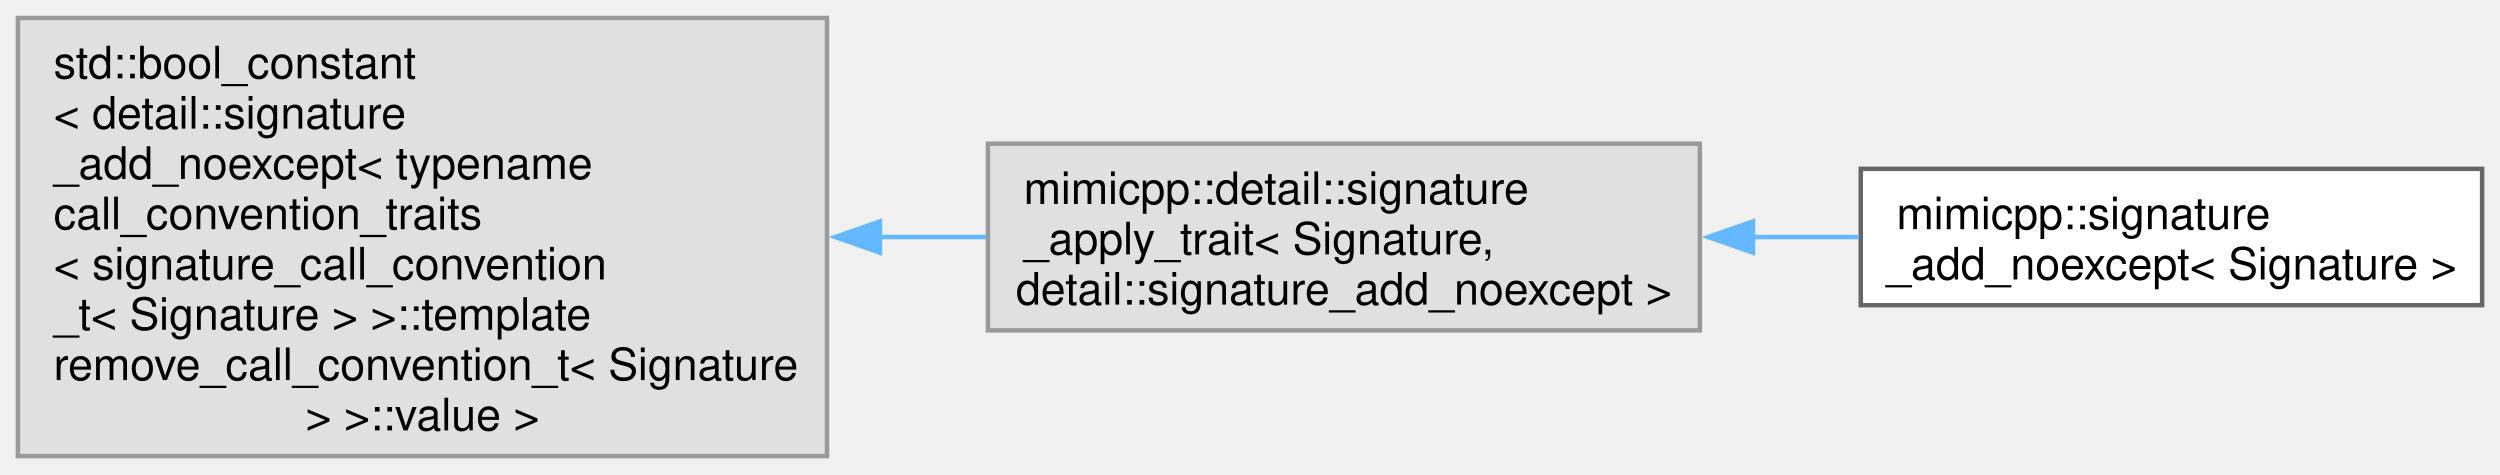
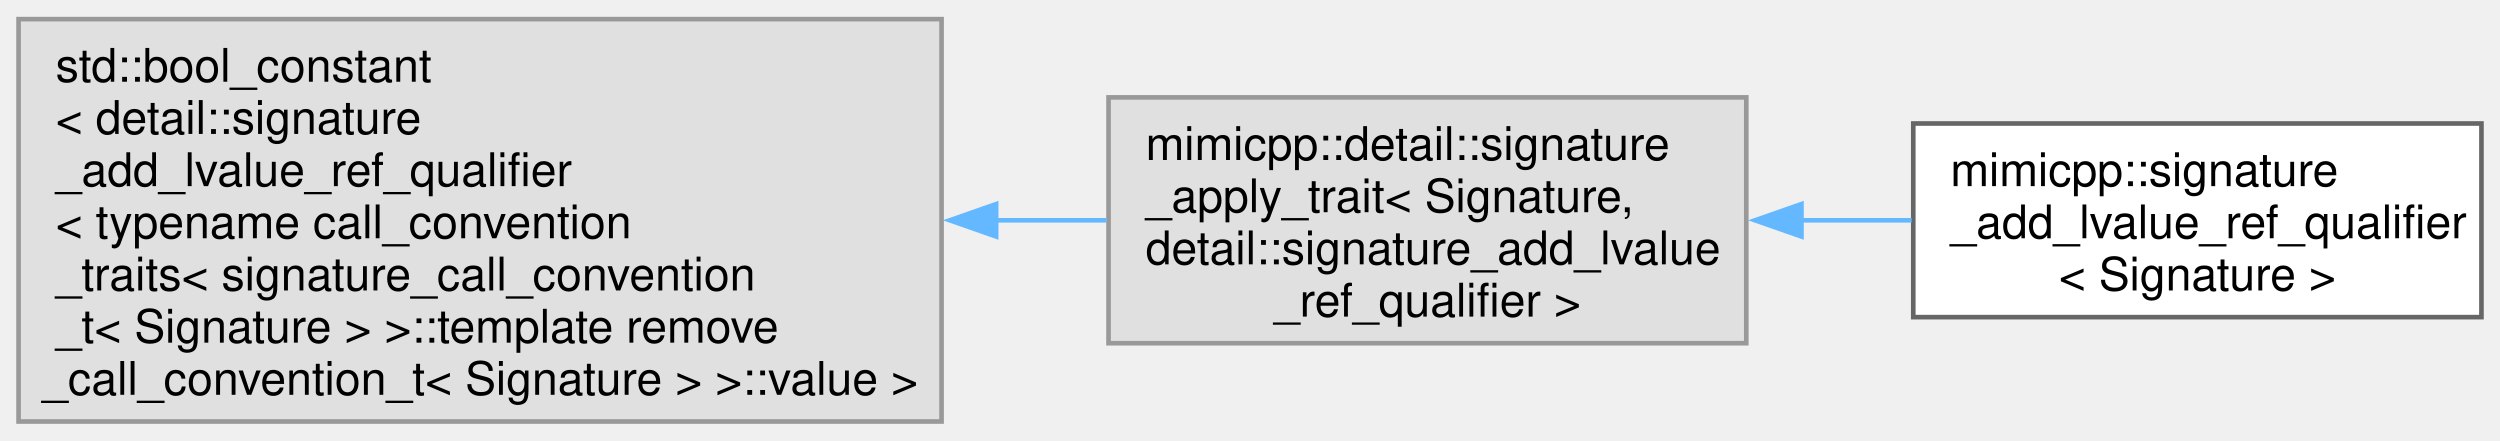
- <svg xmlns="http://www.w3.org/2000/svg" xmlns:xlink="http://www.w3.org/1999/xlink" width="559pt" height="106pt" viewBox="0.00 0.00 559.25 106.00">
-   <g id="graph0" class="graph" transform="scale(1 1) rotate(0) translate(4 102)">
+ <svg xmlns="http://www.w3.org/2000/svg" xmlns:xlink="http://www.w3.org/1999/xlink" width="539pt" height="95pt" viewBox="0.00 0.00 539.00 94.75">
+   <g id="graph0" class="graph" transform="scale(1 1) rotate(0) translate(4 90.75)">
    <g id="Node000000" class="node">
      <g id="a_Node000000">
        <a xlink:title=" ">
-           <polygon fill="#e0e0e0" stroke="#999999" points="181,-98 0,-98 0,0 181,0 181,-98" />
-           <text text-anchor="start" x="8" y="-84.5" font-family="Helvetica,sans-Serif" font-size="10.00">std::bool_constant</text>
-           <text text-anchor="start" x="8" y="-73.25" font-family="Helvetica,sans-Serif" font-size="10.00">&lt; detail::signature</text>
-           <text text-anchor="start" x="8" y="-62" font-family="Helvetica,sans-Serif" font-size="10.00">_add_noexcept&lt; typename</text>
-           <text text-anchor="start" x="8" y="-50.75" font-family="Helvetica,sans-Serif" font-size="10.00"> call_convention_traits</text>
-           <text text-anchor="start" x="8" y="-39.5" font-family="Helvetica,sans-Serif" font-size="10.00">&lt; signature_call_convention</text>
-           <text text-anchor="start" x="8" y="-28.25" font-family="Helvetica,sans-Serif" font-size="10.00">_t&lt; Signature &gt; &gt;::template</text>
-           <text text-anchor="start" x="8" y="-17" font-family="Helvetica,sans-Serif" font-size="10.00"> remove_call_convention_t&lt; Signature</text>
-           <text text-anchor="middle" x="90.5" y="-5.75" font-family="Helvetica,sans-Serif" font-size="10.00"> &gt; &gt;::value &gt;</text>
+           <polygon fill="#e0e0e0" stroke="#999999" points="199,-86.75 0,-86.75 0,0 199,0 199,-86.75" />
+           <text text-anchor="start" x="8" y="-73.25" font-family="Helvetica,sans-Serif" font-size="10.00">std::bool_constant</text>
+           <text text-anchor="start" x="8" y="-62" font-family="Helvetica,sans-Serif" font-size="10.00">&lt; detail::signature</text>
+           <text text-anchor="start" x="8" y="-50.75" font-family="Helvetica,sans-Serif" font-size="10.00">_add_lvalue_ref_qualifier</text>
+           <text text-anchor="start" x="8" y="-39.5" font-family="Helvetica,sans-Serif" font-size="10.00">&lt; typename call_convention</text>
+           <text text-anchor="start" x="8" y="-28.25" font-family="Helvetica,sans-Serif" font-size="10.00">_traits&lt; signature_call_convention</text>
+           <text text-anchor="start" x="8" y="-17" font-family="Helvetica,sans-Serif" font-size="10.00">_t&lt; Signature &gt; &gt;::template remove</text>
+           <text text-anchor="middle" x="99.5" y="-5.75" font-family="Helvetica,sans-Serif" font-size="10.00">_call_convention_t&lt; Signature &gt; &gt;::value &gt;</text>
        </a>
      </g>
    </g>
    <g id="Node000001" class="node">
      <g id="a_Node000001">
        <a xlink:title=" ">
-           <polygon fill="#e0e0e0" stroke="#999999" points="376.25,-69.88 217,-69.88 217,-28.12 376.25,-28.12 376.25,-69.88" />
-           <text text-anchor="start" x="225" y="-56.38" font-family="Helvetica,sans-Serif" font-size="10.00">mimicpp::detail::signature</text>
-           <text text-anchor="start" x="225" y="-45.12" font-family="Helvetica,sans-Serif" font-size="10.00">_apply_trait&lt; Signature,</text>
-           <text text-anchor="middle" x="296.62" y="-33.88" font-family="Helvetica,sans-Serif" font-size="10.00"> detail::signature_add_noexcept &gt;</text>
+           <polygon fill="#e0e0e0" stroke="#999999" points="372.5,-69.88 235,-69.88 235,-16.88 372.5,-16.88 372.5,-69.88" />
+           <text text-anchor="start" x="243" y="-56.38" font-family="Helvetica,sans-Serif" font-size="10.00">mimicpp::detail::signature</text>
+           <text text-anchor="start" x="243" y="-45.12" font-family="Helvetica,sans-Serif" font-size="10.00">_apply_trait&lt; Signature,</text>
+           <text text-anchor="start" x="243" y="-33.88" font-family="Helvetica,sans-Serif" font-size="10.00"> detail::signature_add_lvalue</text>
+           <text text-anchor="middle" x="303.75" y="-22.62" font-family="Helvetica,sans-Serif" font-size="10.00">_ref_qualifier &gt;</text>
        </a>
      </g>
    </g>
-     <g id="edge28_Node000000_Node000001" class="edge">
-       <g id="a_edge28_Node000000_Node000001">
+     <g id="edge26_Node000000_Node000001" class="edge">
+       <g id="a_edge26_Node000000_Node000001">
        <a xlink:title=" ">
-           <path fill="none" stroke="#63b8ff" d="M192.68,-49C200.73,-49 208.79,-49 216.65,-49" />
-           <polygon fill="#63b8ff" stroke="#63b8ff" points="192.84,-45.5 182.84,-49 192.84,-52.5 192.84,-45.5" />
+           <path fill="none" stroke="#63b8ff" d="M210.71,-43.38C218.8,-43.38 226.8,-43.38 234.52,-43.38" />
+           <polygon fill="#63b8ff" stroke="#63b8ff" points="210.77,-39.88 200.77,-43.38 210.77,-46.88 210.77,-39.88" />
        </a>
      </g>
    </g>
    <g id="Node000002" class="node">
      <g id="a_Node000002">
-         <a xlink:href="dd/db4/structmimicpp_1_1signature__add__noexcept.html" target="_top" xlink:title="Primary template, purposely undefined.">
-           <polygon fill="white" stroke="#666666" points="551.25,-64.25 412.25,-64.25 412.25,-33.75 551.25,-33.75 551.25,-64.25" />
-           <text text-anchor="start" x="420.25" y="-50.75" font-family="Helvetica,sans-Serif" font-size="10.00">mimicpp::signature</text>
-           <text text-anchor="middle" x="481.75" y="-39.5" font-family="Helvetica,sans-Serif" font-size="10.00">_add_noexcept&lt; Signature &gt;</text>
+         <a xlink:href="d8/dc1/structmimicpp_1_1signature__add__lvalue__ref__qualifier.html" target="_top" xlink:title="Primary template, purposely undefined.">
+           <polygon fill="white" stroke="#666666" points="531,-64.25 408.5,-64.25 408.5,-22.5 531,-22.5 531,-64.25" />
+           <text text-anchor="start" x="416.5" y="-50.75" font-family="Helvetica,sans-Serif" font-size="10.00">mimicpp::signature</text>
+           <text text-anchor="start" x="416.5" y="-39.5" font-family="Helvetica,sans-Serif" font-size="10.00">_add_lvalue_ref_qualifier</text>
+           <text text-anchor="middle" x="469.75" y="-28.25" font-family="Helvetica,sans-Serif" font-size="10.00">&lt; Signature &gt;</text>
        </a>
      </g>
    </g>
-     <g id="edge29_Node000001_Node000002" class="edge">
-       <g id="a_edge29_Node000001_Node000002">
+     <g id="edge27_Node000001_Node000002" class="edge">
+       <g id="a_edge27_Node000001_Node000002">
        <a xlink:title=" ">
-           <path fill="none" stroke="#63b8ff" d="M387.93,-49C395.96,-49 404,-49 411.81,-49" />
-           <polygon fill="#63b8ff" stroke="#63b8ff" points="388.13,-45.5 378.13,-49 388.13,-52.5 388.13,-45.5" />
+           <path fill="none" stroke="#63b8ff" d="M384.21,-43.38C392.27,-43.38 400.35,-43.38 408.16,-43.38" />
+           <polygon fill="#63b8ff" stroke="#63b8ff" points="384.39,-39.88 374.39,-43.38 384.39,-46.88 384.39,-39.88" />
        </a>
      </g>
    </g>
  </g>
</svg>
